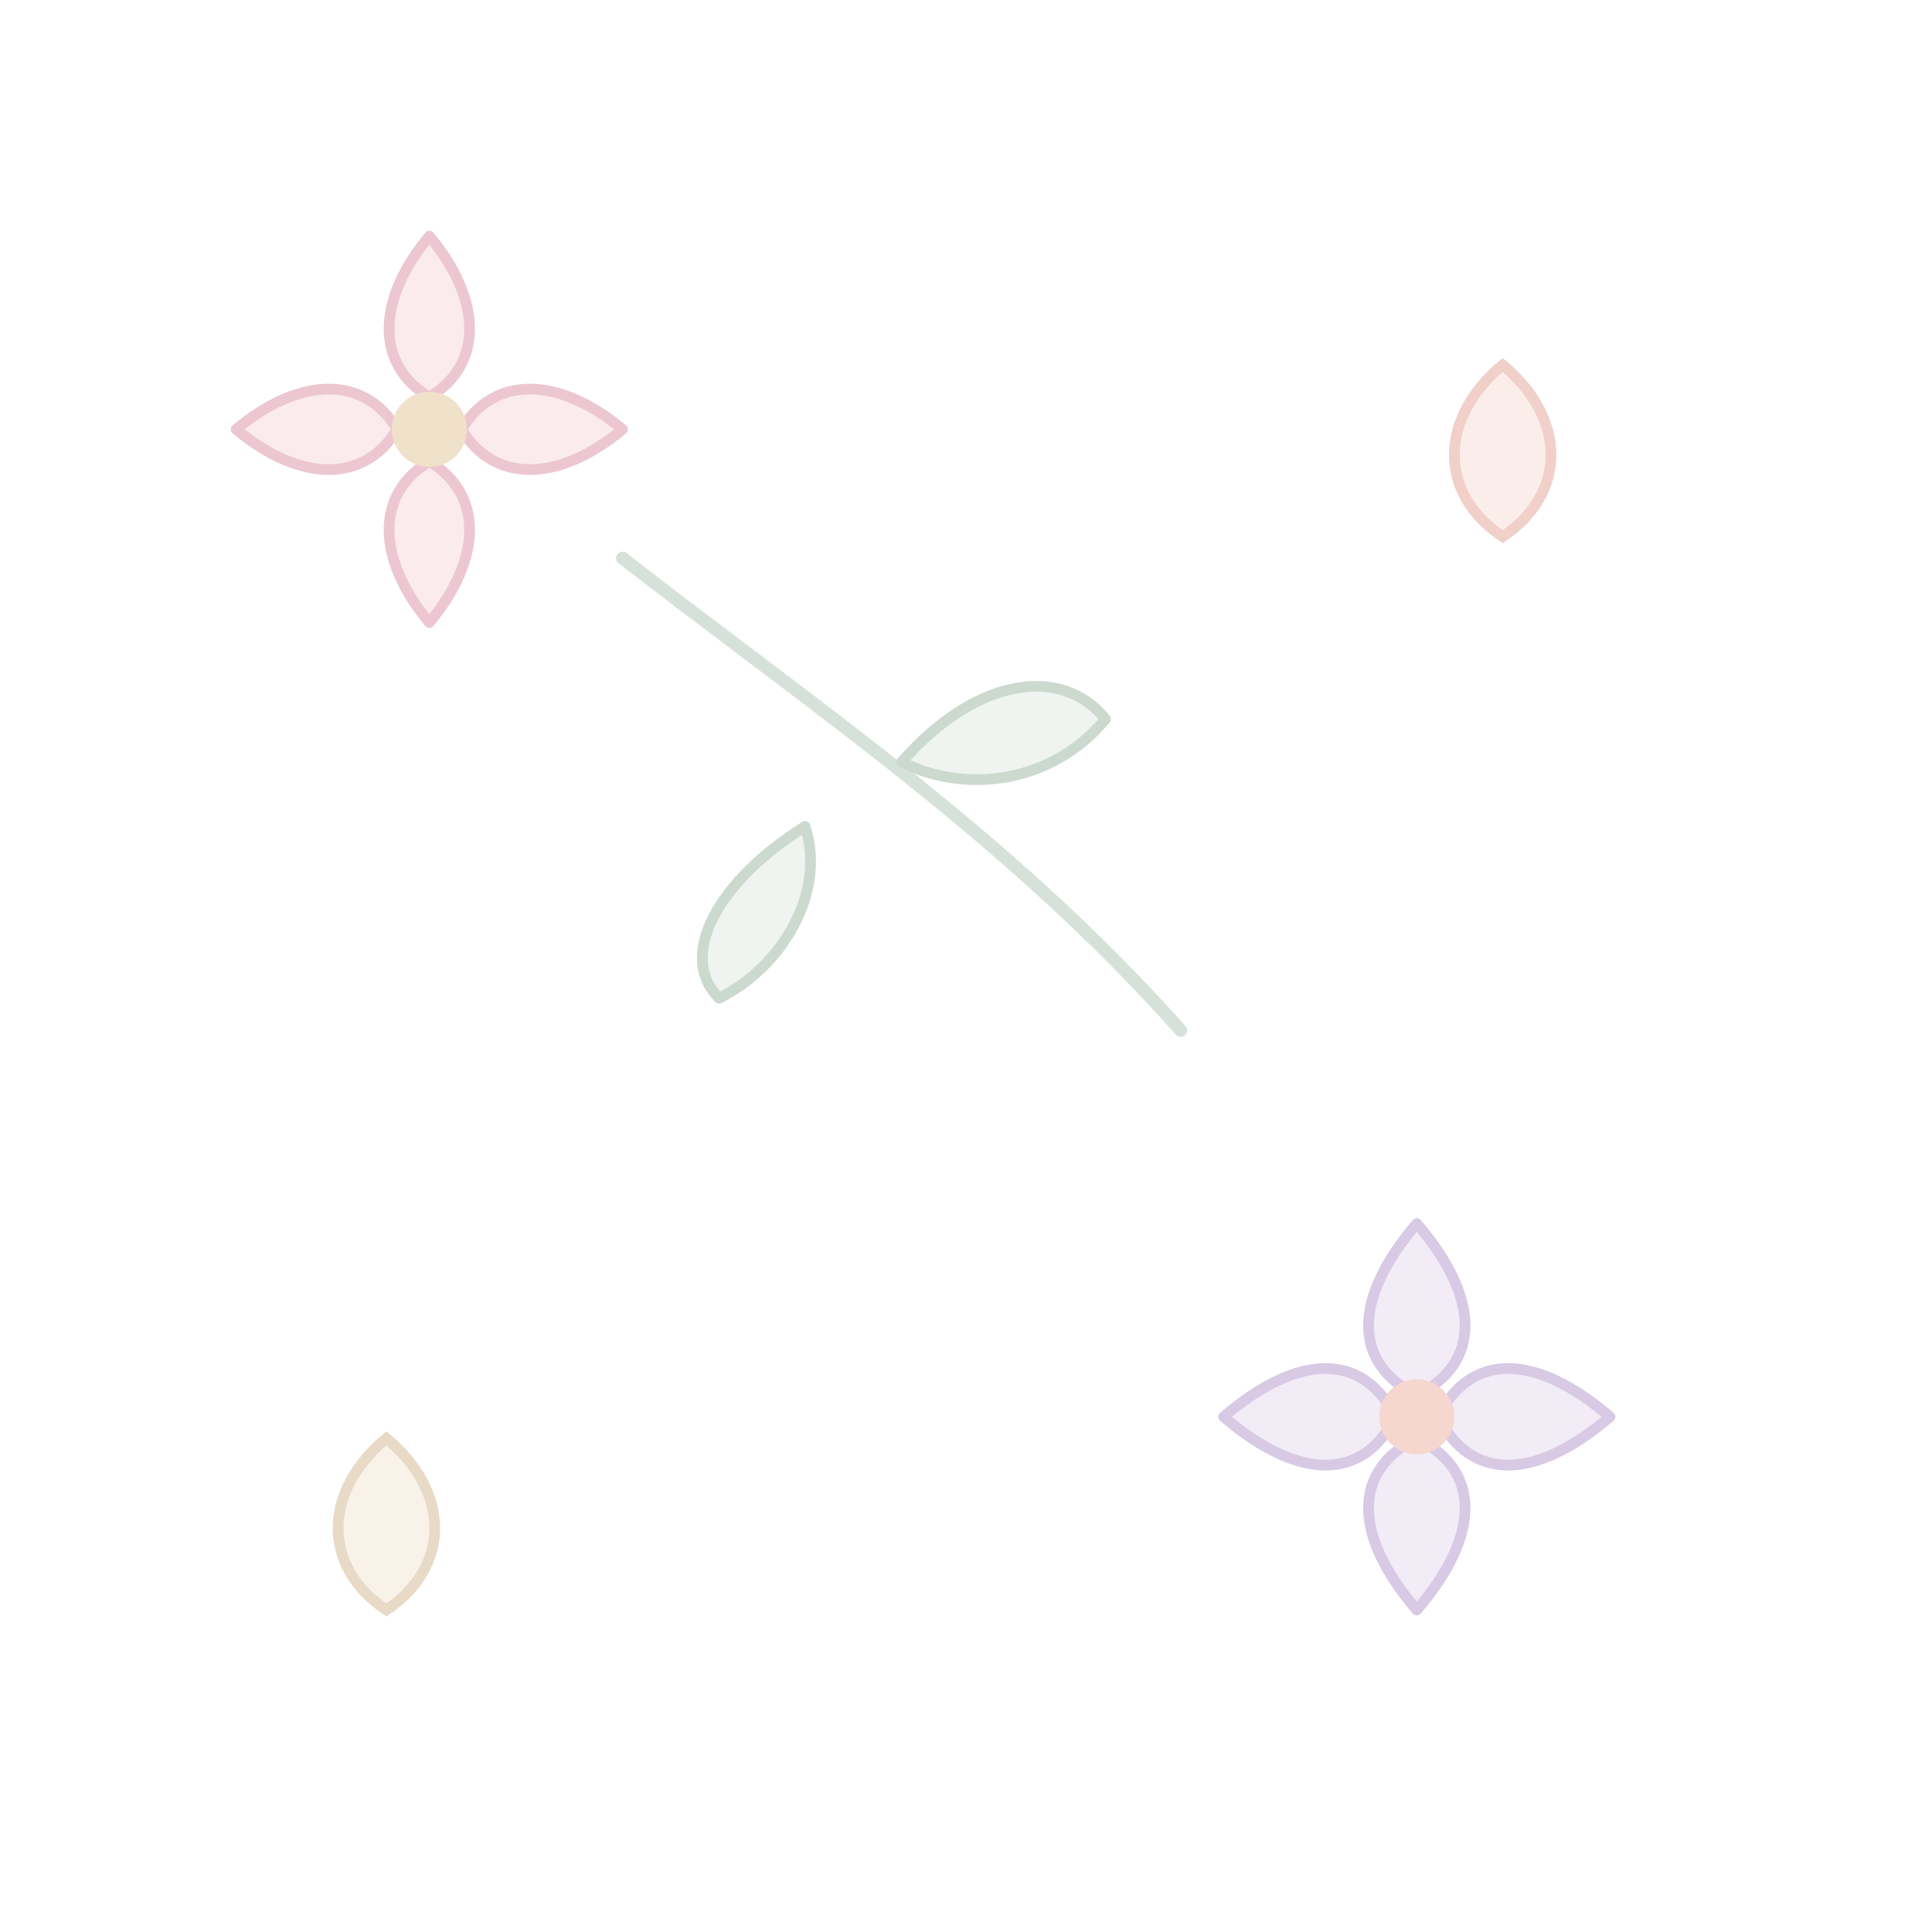
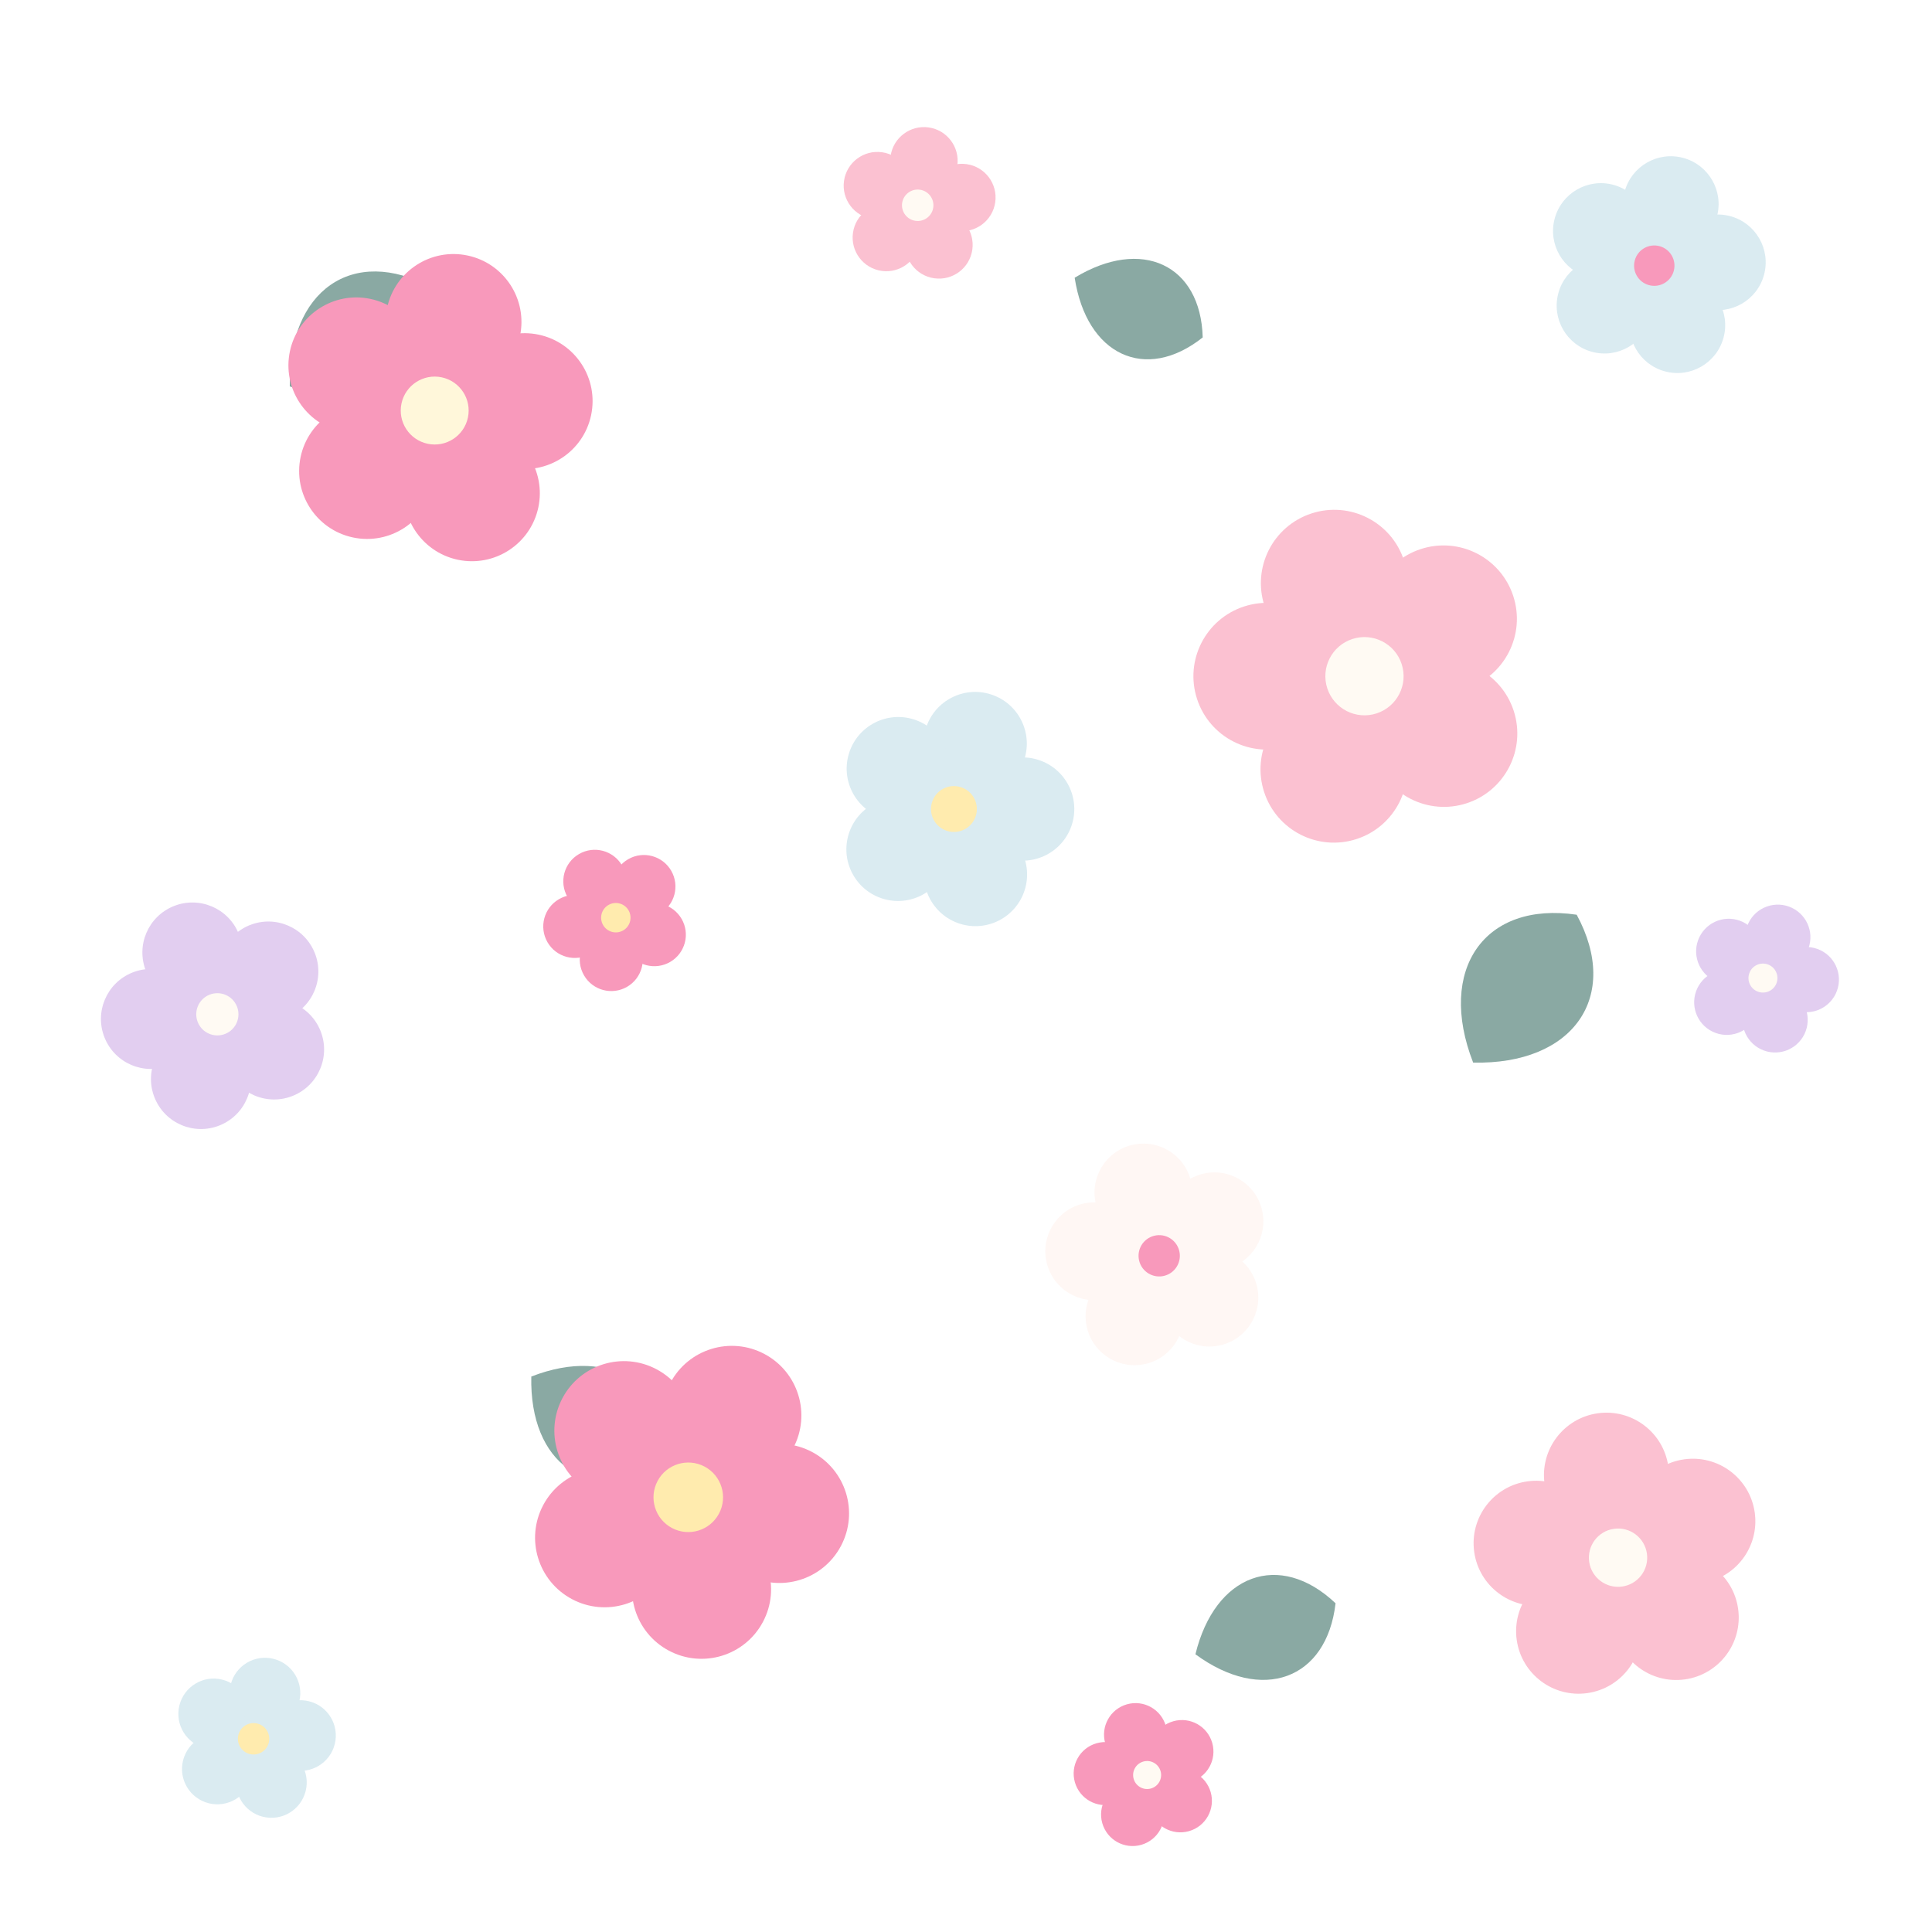
- <svg xmlns="http://www.w3.org/2000/svg" width="180" height="180" viewBox="0 0 180 180" fill="none">
-   <g opacity="0.34" stroke-linecap="round" stroke-linejoin="round">
-     <path d="M40 22C45 28 45 34 40 37C35 34 35 28 40 22Z" fill="#E27D97" fill-opacity="0.45" stroke="#C85A79" stroke-width="1" />
-     <path d="M58 40C52 45 46 45 43 40C46 35 52 35 58 40Z" fill="#E27D97" fill-opacity="0.45" stroke="#C85A79" stroke-width="1" />
-     <path d="M40 58C35 52 35 46 40 43C45 46 45 52 40 58Z" fill="#E27D97" fill-opacity="0.45" stroke="#C85A79" stroke-width="1" />
-     <path d="M22 40C28 35 34 35 37 40C34 45 28 45 22 40Z" fill="#E27D97" fill-opacity="0.45" stroke="#C85A79" stroke-width="1" />
-     <circle cx="40" cy="40" r="3.5" fill="#D4A867" />
-   </g>
-   <g opacity="0.32" stroke-linecap="round" stroke-linejoin="round">
-     <path d="M58 52C76 66 94 78 110 96" stroke="#7EA386" stroke-width="1.2" />
-     <path d="M84 71C91 63 99 62 103 67C98 73 90 74 84 71Z" fill="#7EA386" fill-opacity="0.4" stroke="#5F8668" stroke-width="1" />
-     <path d="M75 77C67 82 63 89 67 93C73 90 77 83 75 77Z" fill="#7EA386" fill-opacity="0.4" stroke="#5F8668" stroke-width="1" />
-   </g>
-   <g opacity="0.34" stroke-linecap="round" stroke-linejoin="round">
-     <path d="M132 114C138 121 138 127 132 130C126 127 126 121 132 114Z" fill="#A984C8" fill-opacity="0.45" stroke="#8C62B0" stroke-width="1" />
-     <path d="M150 132C143 138 137 138 134 132C137 126 143 126 150 132Z" fill="#A984C8" fill-opacity="0.45" stroke="#8C62B0" stroke-width="1" />
-     <path d="M132 150C126 143 126 137 132 134C138 137 138 143 132 150Z" fill="#A984C8" fill-opacity="0.45" stroke="#8C62B0" stroke-width="1" />
-     <path d="M114 132C121 126 127 126 130 132C127 138 121 138 114 132Z" fill="#A984C8" fill-opacity="0.45" stroke="#8C62B0" stroke-width="1" />
-     <circle cx="132" cy="132" r="3.5" fill="#E68A73" />
-   </g>
-   <g opacity="0.32">
-     <path d="M140 34C146 39 146 46 140 50C134 46 134 39 140 34Z" fill="#E68A73" fill-opacity="0.45" stroke="#D16B54" stroke-width="1" />
-     <path d="M36 134C42 139 42 146 36 150C30 146 30 139 36 134Z" fill="#D4A867" fill-opacity="0.45" stroke="#B88B4A" stroke-width="1" />
+ <svg xmlns="http://www.w3.org/2000/svg" width="320" height="320" viewBox="0 0 320 320" fill="none">
+   <defs>
+     <g id="f5">
+       <circle cx="0" cy="-12" r="9" />
+       <circle cx="11.4" cy="-3.7" r="9" />
+       <circle cx="7.1" cy="9.7" r="9" />
+       <circle cx="-7.1" cy="9.7" r="9" />
+       <circle cx="-11.4" cy="-3.7" r="9" />
+       <circle cx="0" cy="0" r="6" />
+     </g>
+     <g id="leaf">
+       <path d="M0 0 C8 -12, 20 -12, 26 0 C20 12, 8 12, 0 0 Z" />
+     </g>
+   </defs>
+   <g opacity="0.65">
+     <use href="#leaf" transform="translate(48 64) rotate(-35) scale(1.1)" fill="#4B7B72" />
+     <use href="#leaf" transform="translate(178 46) rotate(25) scale(0.9)" fill="#4B7B72" />
+     <use href="#leaf" transform="translate(244 176) rotate(-55) scale(1.15)" fill="#4B7B72" />
+     <use href="#leaf" transform="translate(88 228) rotate(35) scale(1.0)" fill="#4B7B72" />
+     <use href="#leaf" transform="translate(198 274) rotate(-20) scale(0.95)" fill="#4B7B72" />
+     <g transform="translate(72 68) rotate(12) scale(1.25)">
+       <use href="#f5" fill="#F46296" />
+       <circle cx="0" cy="0" r="4.5" fill="#FFF2C6" />
+     </g>
+     <g transform="translate(226 112) rotate(-18) scale(1.35)">
+       <use href="#f5" fill="#F99FB8" />
+       <circle cx="0" cy="0" r="4.8" fill="#FFF7EC" />
+     </g>
+     <g transform="translate(114 248) rotate(28) scale(1.28)">
+       <use href="#f5" fill="#F46296" />
+       <circle cx="0" cy="0" r="4.5" fill="#FFE082" />
+     </g>
+     <g transform="translate(268 258) rotate(-8) scale(1.15)">
+       <use href="#f5" fill="#F99FB8" />
+       <circle cx="0" cy="0" r="4.2" fill="#FFF7EC" />
+     </g>
+     <g transform="translate(158 134) rotate(18) scale(0.95)">
+       <use href="#f5" fill="#C6E0EA" />
+       <circle cx="0" cy="0" r="4" fill="#FFE082" />
+     </g>
+     <g transform="translate(36 168) rotate(-22) scale(0.92)">
+       <use href="#f5" fill="#D2B4E8" />
+       <circle cx="0" cy="0" r="3.8" fill="#FFF7EC" />
+     </g>
+     <g transform="translate(274 44) rotate(15) scale(0.88)">
+       <use href="#f5" fill="#C6E0EA" />
+       <circle cx="0" cy="0" r="3.8" fill="#F46296" />
+     </g>
+     <g transform="translate(192 208) rotate(-14) scale(0.9)">
+       <use href="#f5" fill="#FFF2EE" />
+       <circle cx="0" cy="0" r="3.8" fill="#F46296" />
+     </g>
+     <g transform="translate(152 34) rotate(8) scale(0.62)">
+       <use href="#f5" fill="#F99FB8" />
+       <circle cx="0" cy="0" r="4.2" fill="#FFF7EC" />
+     </g>
+     <g transform="translate(102 152) rotate(-30) scale(0.58)">
+       <use href="#f5" fill="#F46296" />
+       <circle cx="0" cy="0" r="4.2" fill="#FFE082" />
+     </g>
+     <g transform="translate(292 162) rotate(20) scale(0.6)">
+       <use href="#f5" fill="#D2B4E8" />
+       <circle cx="0" cy="0" r="4" fill="#FFF7EC" />
+     </g>
+     <g transform="translate(42 288) rotate(14) scale(0.65)">
+       <use href="#f5" fill="#C6E0EA" />
+       <circle cx="0" cy="0" r="4" fill="#FFE082" />
+     </g>
+     <g transform="translate(190 294) rotate(-16) scale(0.58)">
+       <use href="#f5" fill="#F46296" />
+       <circle cx="0" cy="0" r="4" fill="#FFF7EC" />
+     </g>
  </g>
</svg>
